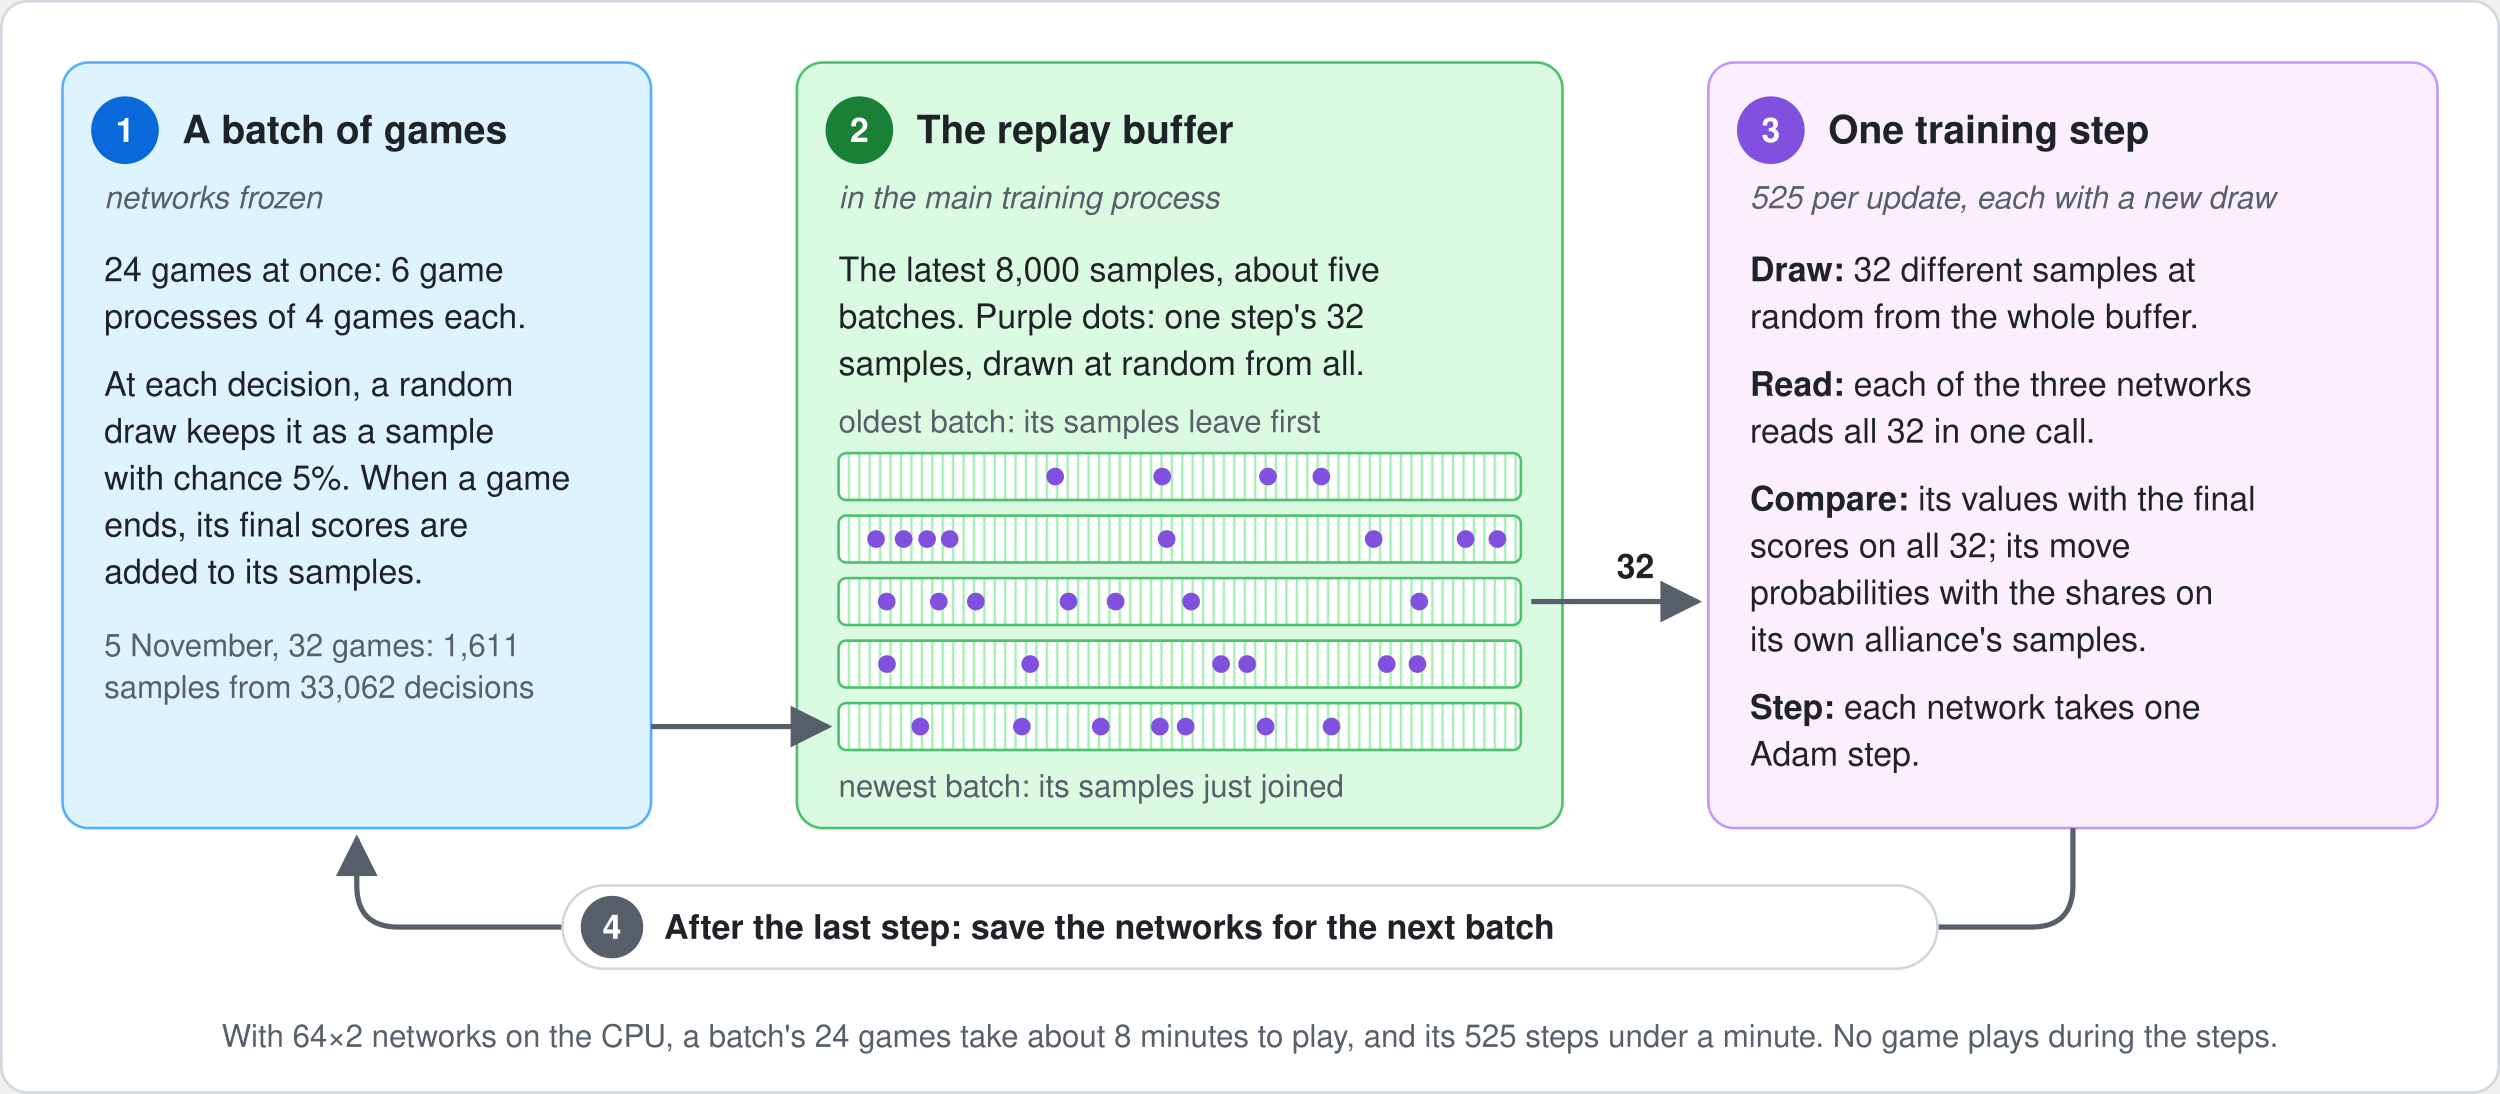
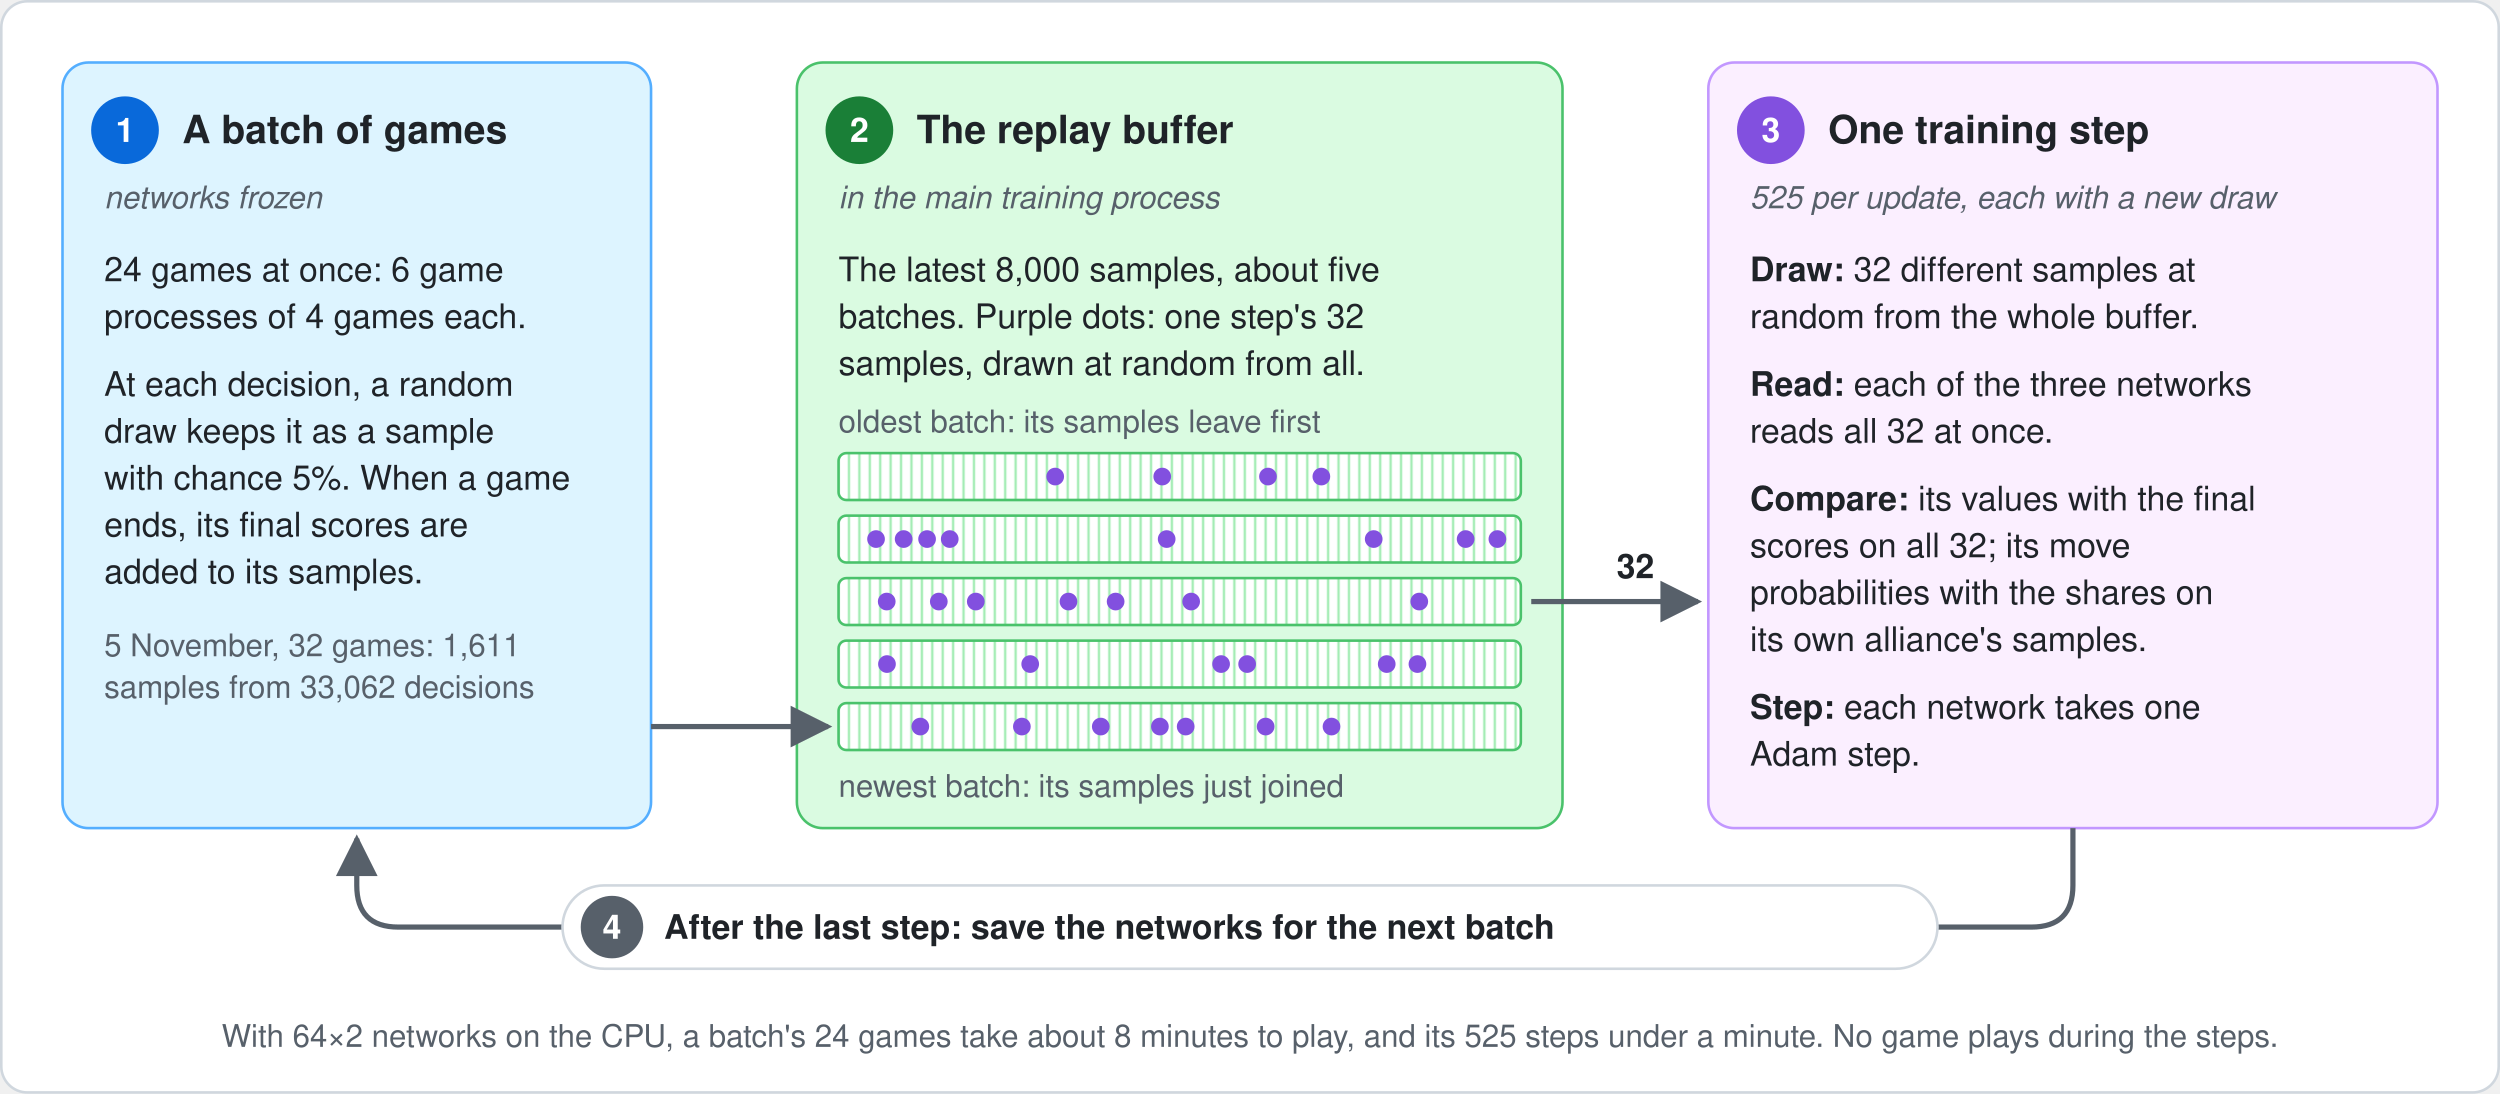
<svg xmlns="http://www.w3.org/2000/svg" width="960" height="420" viewBox="0 0 960 420" role="img" aria-labelledby="title desc">
  <defs>
    <marker id="arrow" viewBox="0 0 10 10" refX="9" refY="5" markerWidth="8" markerHeight="8" orient="auto-start-reverse">
      <path d="M 0 0 L 10 5 L 0 10 z" fill="#57606a" />
    </marker>
    <pattern id="samples" width="4" height="18" patternUnits="userSpaceOnUse">
      <rect width="4" height="18" fill="#ffffff" />
      <rect x="1.5" width="1" height="18" fill="#aceebb" />
    </pattern>
    <style>
      text { font-family: -apple-system, BlinkMacSystemFont, "Segoe UI", Helvetica, Arial, sans-serif; fill: #1f2328; }
      .title { font-size: 15px; font-weight: 600; }
      .sub { font-size: 12px; fill: #57606a; font-style: italic; }
      .body { font-size: 13px; }
      .bold { font-weight: 600; }
      .label { font-size: 12px; fill: #57606a; }
      .step { font-size: 13px; font-weight: 700; fill: #ffffff; }
    </style>
  </defs>
  <rect x="0.5" y="0.5" width="959" height="419" rx="10" fill="#ffffff" stroke="#d0d7de" />
  <rect x="24" y="24" width="226" height="294" rx="10" fill="#ddf4ff" stroke="#54aeff" />
  <circle cx="48" cy="50" r="13" fill="#0969da" />
  <text class="step" x="48" y="54.5" text-anchor="middle">1</text>
  <text class="title" x="70" y="55">A batch of games</text>
  <text class="sub" x="40" y="80">networks frozen</text>
  <text class="body" x="40" y="108">24 games at once: 6 game</text>
  <text class="body" x="40" y="126">processes of 4 games each.</text>
  <text class="body" x="40" y="152">At each decision, a random</text>
  <text class="body" x="40" y="170">draw keeps it as a sample</text>
  <text class="body" x="40" y="188">with chance 5%. When a game</text>
  <text class="body" x="40" y="206">ends, its final scores are</text>
  <text class="body" x="40" y="224">added to its samples.</text>
  <text class="label" x="40" y="252">5 November, 32 games: 1,611</text>
  <text class="label" x="40" y="268">samples from 33,062 decisions</text>
  <rect x="306" y="24" width="294" height="294" rx="10" fill="#dafbe1" stroke="#4ac26b" />
  <circle cx="330" cy="50" r="13" fill="#1a7f37" />
  <text class="step" x="330" y="54.5" text-anchor="middle">2</text>
  <text class="title" x="352" y="55">The replay buffer</text>
  <text class="sub" x="322" y="80">in the main training process</text>
  <text class="body" x="322" y="108">The latest 8,000 samples, about five</text>
  <text class="body" x="322" y="126">batches. Purple dots: one step's 32</text>
  <text class="body" x="322" y="144">samples, drawn at random from all.</text>
  <text class="label" x="322" y="166">oldest batch: its samples leave first</text>
  <rect x="322" y="174" width="262" height="18" rx="3" fill="url(#samples)" stroke="#4ac26b" />
  <rect x="322" y="198" width="262" height="18" rx="3" fill="url(#samples)" stroke="#4ac26b" />
  <rect x="322" y="222" width="262" height="18" rx="3" fill="url(#samples)" stroke="#4ac26b" />
  <rect x="322" y="246" width="262" height="18" rx="3" fill="url(#samples)" stroke="#4ac26b" />
  <rect x="322" y="270" width="262" height="18" rx="3" fill="url(#samples)" stroke="#4ac26b" />
  <circle cx="527.5" cy="207.0" r="3.4" fill="#8250df" />
  <circle cx="575.0" cy="207.0" r="3.4" fill="#8250df" />
  <circle cx="353.4" cy="279.0" r="3.4" fill="#8250df" />
  <circle cx="486.0" cy="279.0" r="3.4" fill="#8250df" />
  <circle cx="544.3" cy="255.0" r="3.4" fill="#8250df" />
  <circle cx="562.8" cy="207.0" r="3.4" fill="#8250df" />
  <circle cx="478.9" cy="255.0" r="3.4" fill="#8250df" />
  <circle cx="374.7" cy="231.0" r="3.4" fill="#8250df" />
  <circle cx="405.2" cy="183.0" r="3.4" fill="#8250df" />
  <circle cx="545.0" cy="231.0" r="3.4" fill="#8250df" />
  <circle cx="532.5" cy="255.0" r="3.4" fill="#8250df" />
  <circle cx="468.9" cy="255.0" r="3.4" fill="#8250df" />
  <circle cx="448.0" cy="207.0" r="3.4" fill="#8250df" />
  <circle cx="422.7" cy="279.0" r="3.4" fill="#8250df" />
  <circle cx="395.6" cy="255.0" r="3.4" fill="#8250df" />
  <circle cx="340.6" cy="255.0" r="3.4" fill="#8250df" />
  <circle cx="511.3" cy="279.0" r="3.4" fill="#8250df" />
  <circle cx="445.4" cy="279.0" r="3.4" fill="#8250df" />
  <circle cx="446.3" cy="183.0" r="3.4" fill="#8250df" />
  <circle cx="356.0" cy="207.0" r="3.4" fill="#8250df" />
  <circle cx="336.4" cy="207.0" r="3.4" fill="#8250df" />
  <circle cx="455.3" cy="279.0" r="3.4" fill="#8250df" />
  <circle cx="507.4" cy="183.0" r="3.4" fill="#8250df" />
  <circle cx="457.4" cy="231.0" r="3.4" fill="#8250df" />
  <circle cx="410.3" cy="231.0" r="3.4" fill="#8250df" />
  <circle cx="428.4" cy="231.0" r="3.4" fill="#8250df" />
  <circle cx="486.9" cy="183.0" r="3.4" fill="#8250df" />
  <circle cx="347.0" cy="207.0" r="3.4" fill="#8250df" />
  <circle cx="364.7" cy="207.0" r="3.4" fill="#8250df" />
  <circle cx="392.4" cy="279.0" r="3.4" fill="#8250df" />
  <circle cx="360.5" cy="231.0" r="3.4" fill="#8250df" />
  <circle cx="340.5" cy="231.0" r="3.4" fill="#8250df" />
  <text class="label" x="322" y="306">newest batch: its samples just joined</text>
  <rect x="656" y="24" width="280" height="294" rx="10" fill="#fbefff" stroke="#c297ff" />
  <circle cx="680" cy="50" r="13" fill="#8250df" />
  <text class="step" x="680" y="54.5" text-anchor="middle">3</text>
  <text class="title" x="702" y="55">One training step</text>
  <text class="sub" x="672" y="80">525 per update, each with a new draw</text>
  <text class="body" x="672" y="108">
    <tspan class="bold">Draw:</tspan> 32 different samples at</text>
  <text class="body" x="672" y="126">random from the whole buffer.</text>
  <text class="body" x="672" y="152">
    <tspan class="bold">Read:</tspan> each of the three networks</text>
-   <text class="body" x="672" y="170">reads all 32 in one call.</text>
+   <text class="body" x="672" y="170">reads all 32 at once.</text>
  <text class="body" x="672" y="196">
    <tspan class="bold">Compare:</tspan> its values with the final</text>
  <text class="body" x="672" y="214">scores on all 32; its move</text>
  <text class="body" x="672" y="232">probabilities with the shares on</text>
  <text class="body" x="672" y="250">its own alliance's samples.</text>
  <text class="body" x="672" y="276">
    <tspan class="bold">Step:</tspan> each network takes one</text>
  <text class="body" x="672" y="294">Adam step.</text>
  <line x1="250" y1="279" x2="318" y2="279" stroke="#57606a" stroke-width="2" marker-end="url(#arrow)" />
  <line x1="588" y1="231" x2="652" y2="231" stroke="#57606a" stroke-width="2" marker-end="url(#arrow)" />
  <text class="body bold" x="628" y="222" text-anchor="middle">32</text>
  <path d="M 796 318 L 796 340 Q 796 356 780 356 L 153 356 Q 137 356 137 340 L 137 322" fill="none" stroke="#57606a" stroke-width="2" marker-end="url(#arrow)" />
  <rect x="216" y="340" width="528" height="32" rx="16" fill="#ffffff" stroke="#d0d7de" />
  <circle cx="235" cy="356" r="12" fill="#57606a" />
  <text class="step" x="235" y="360.5" text-anchor="middle">4</text>
  <text class="body bold" x="255" y="360.5">After the last step: save the networks for the next batch</text>
  <text class="label" x="480" y="402" text-anchor="middle">With 64×2 networks on the CPU, a batch's 24 games take about 8 minutes to play, and its 525 steps under a minute. No game plays during the steps.</text>
</svg>
